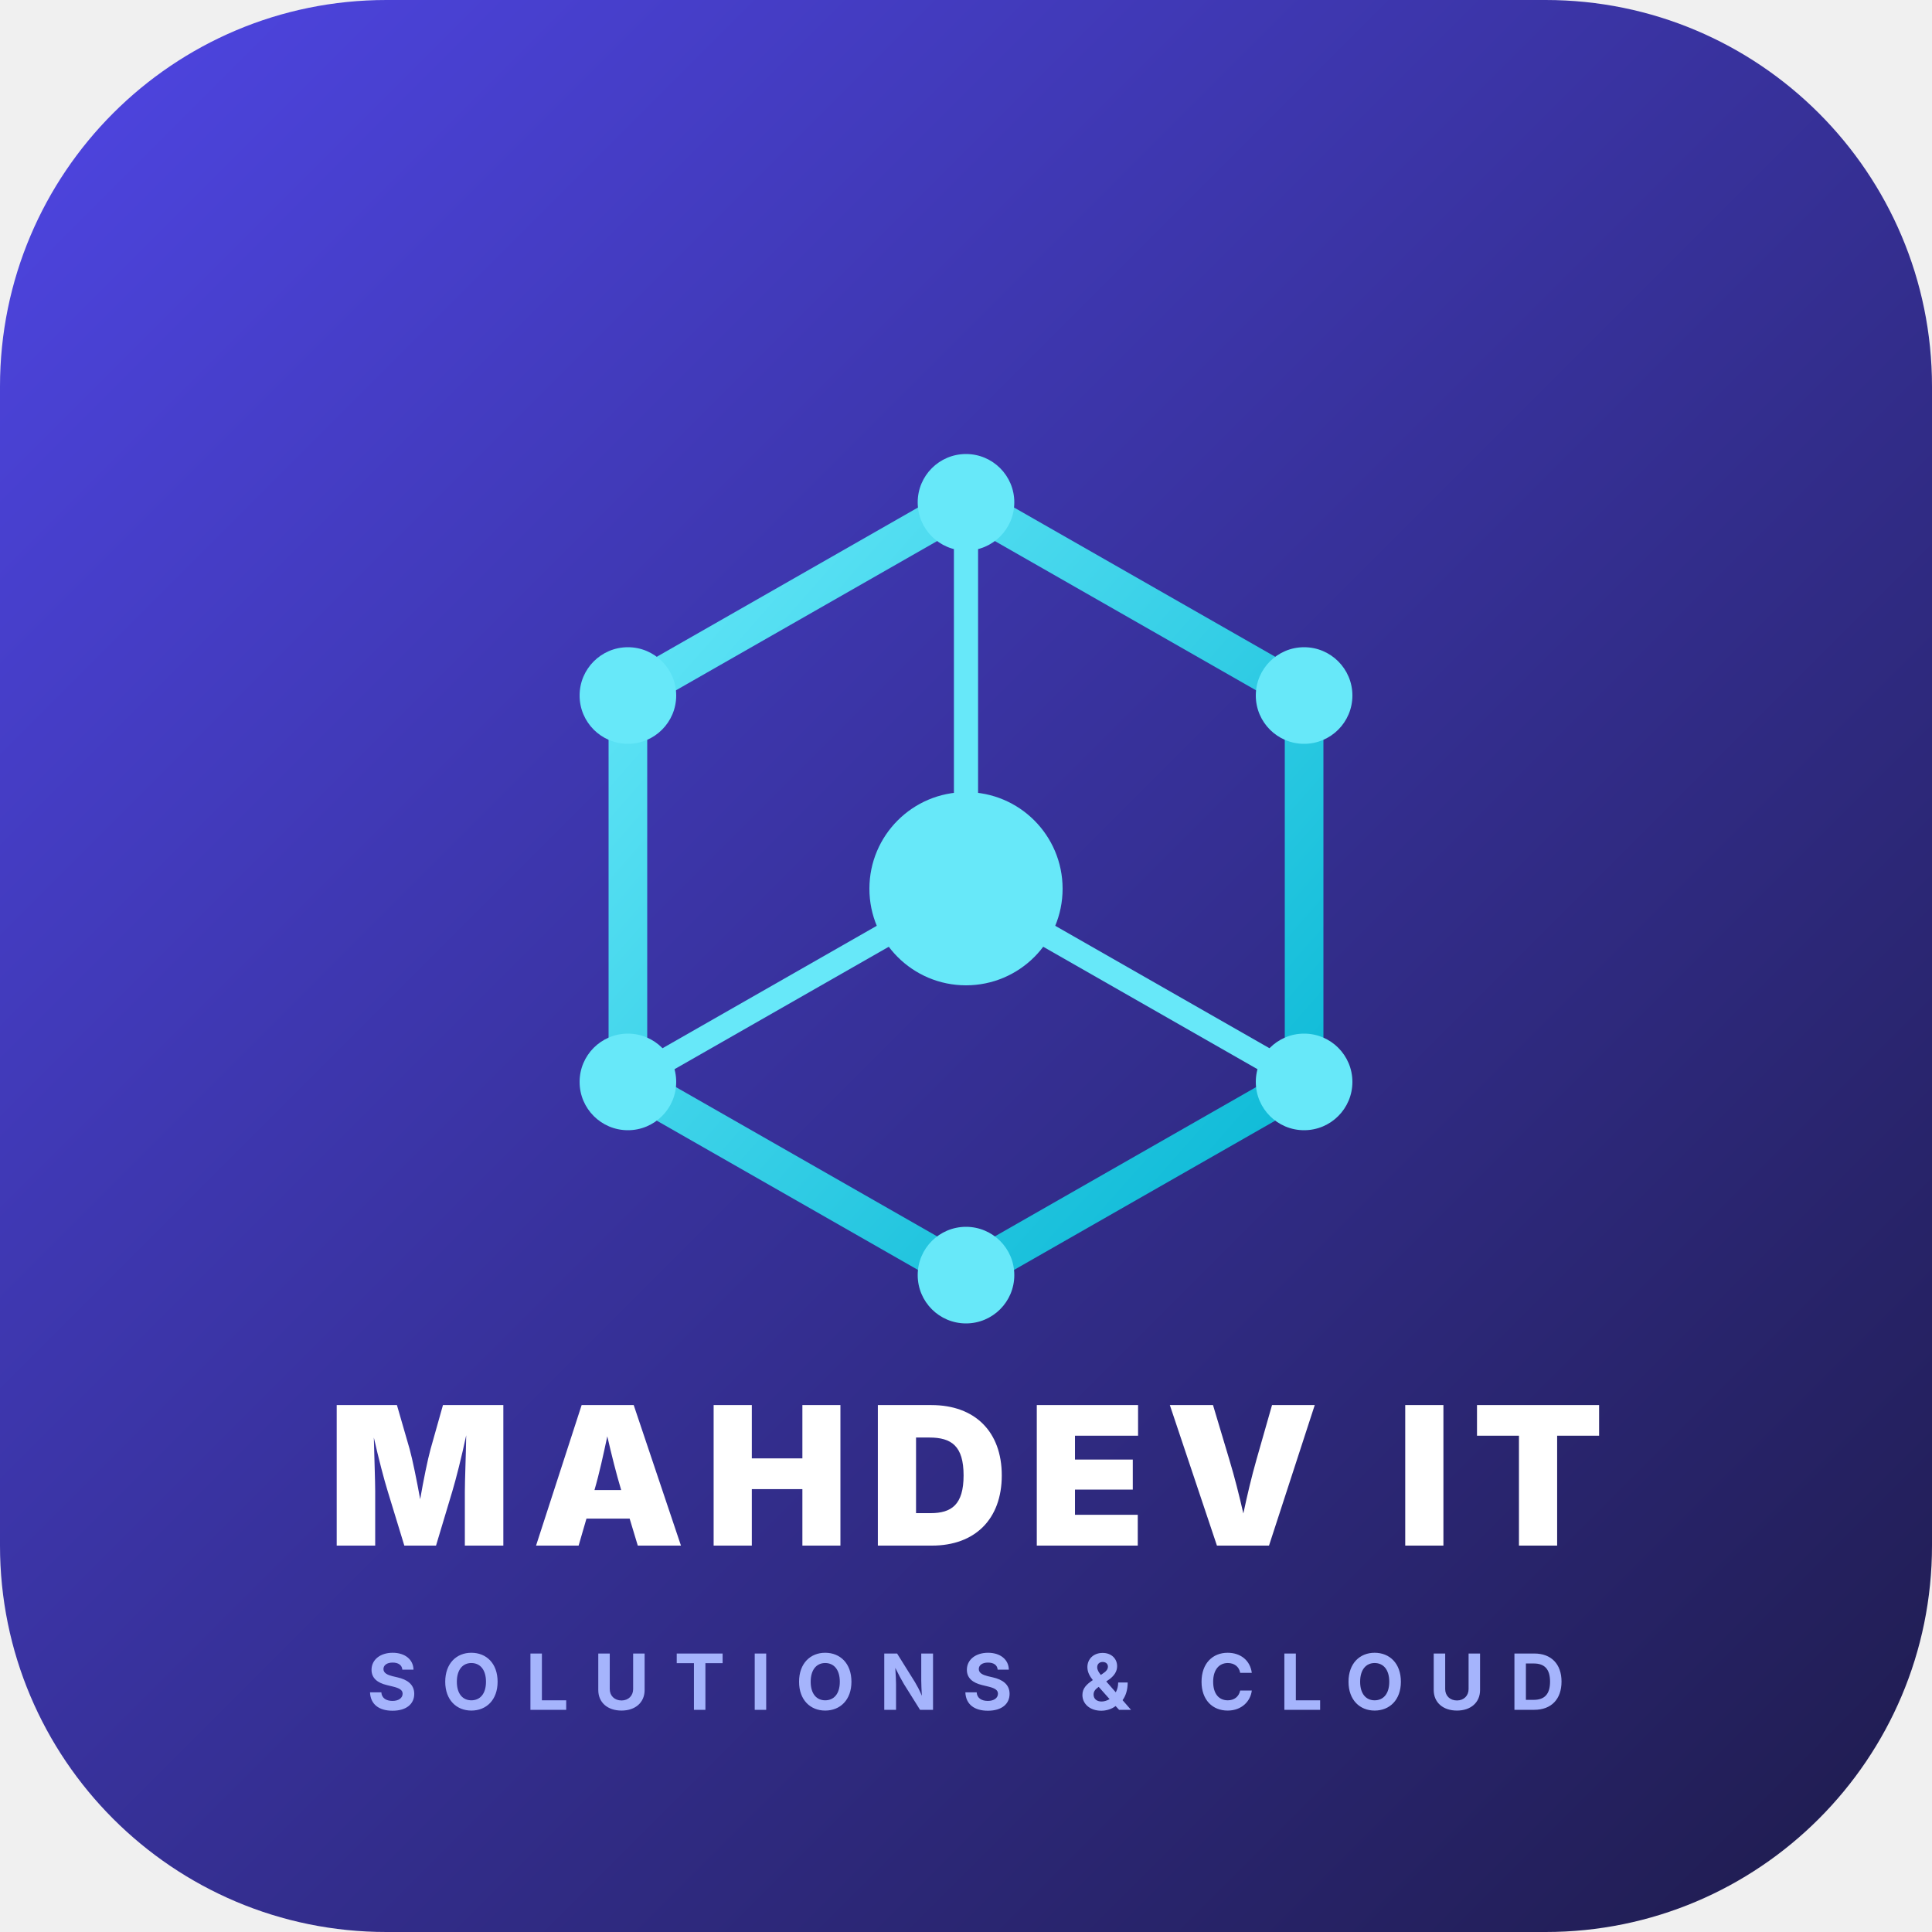
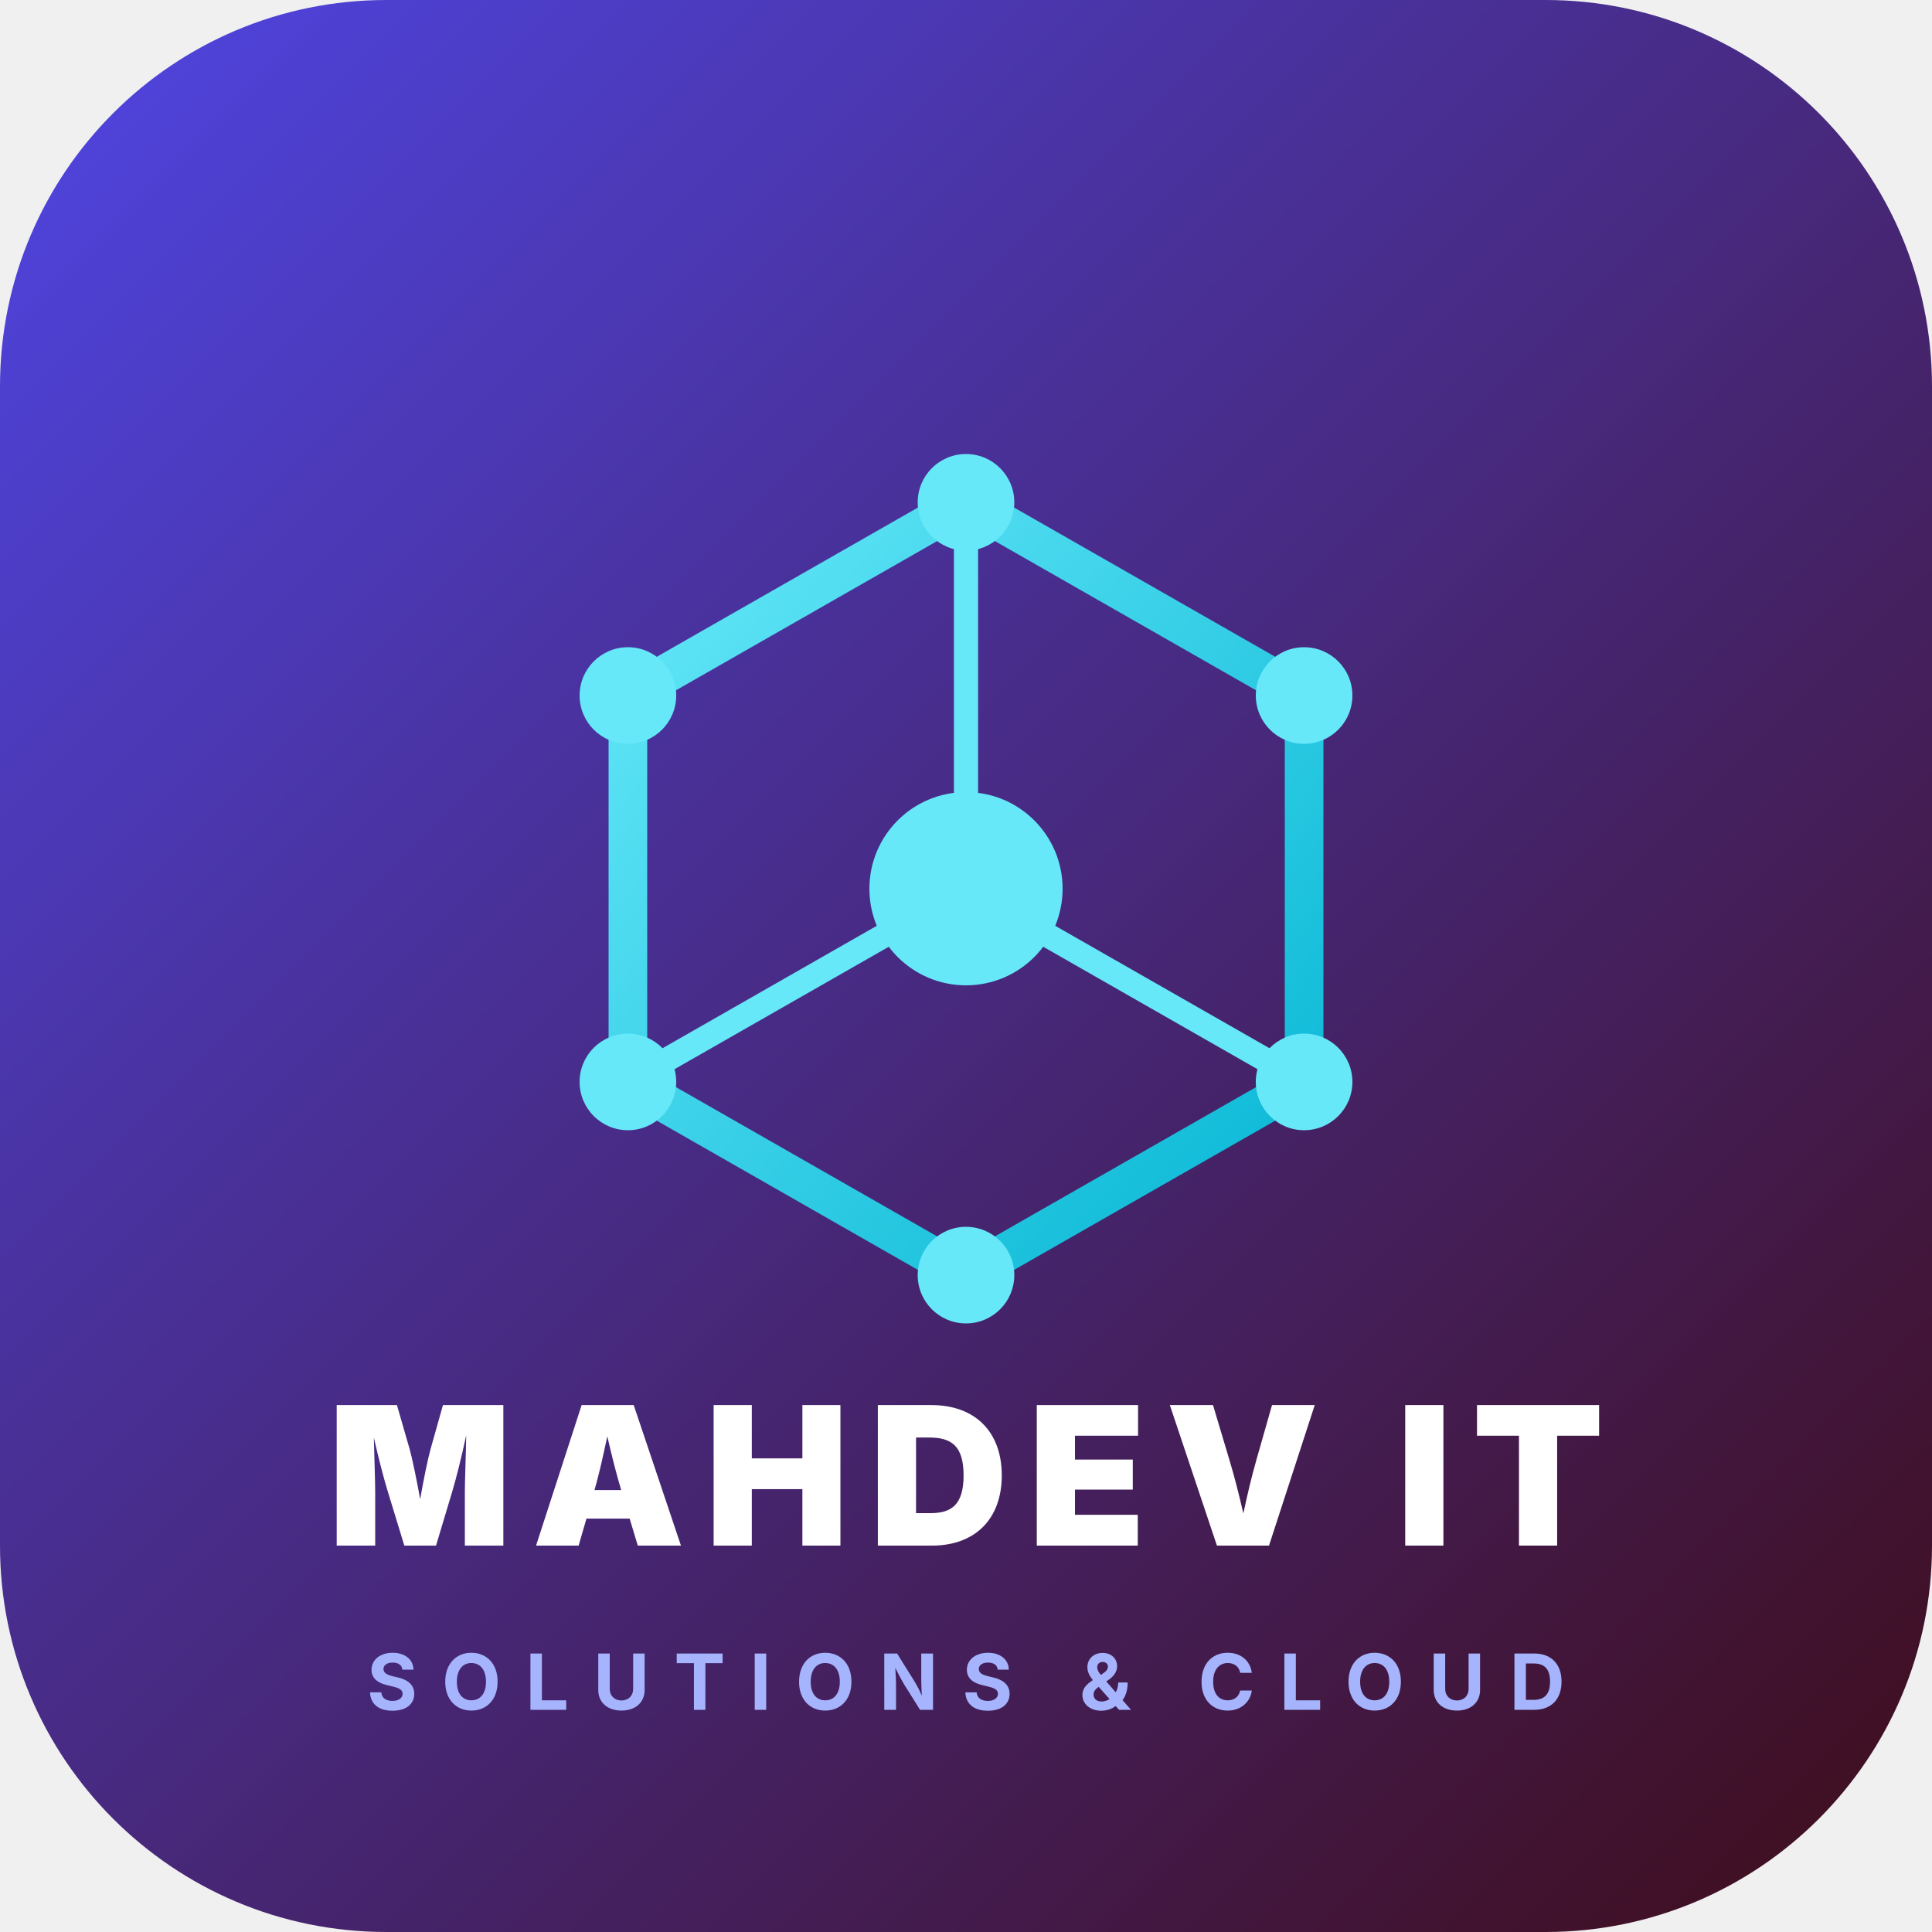
<svg xmlns="http://www.w3.org/2000/svg" viewBox="0 0 200 200" width="100%" height="100%">
  <defs>
    <linearGradient id="it-grad" x1="0%" y1="0%" x2="100%" y2="100%">
      <stop offset="0%" stop-color="#4F46E5" />
-       <stop offset="100%" stop-color="#1E1B4B" />
+       <stop offset="100%" stop-color="#3F0C17" />
    </linearGradient>
    <linearGradient id="cyan-grad" x1="0%" y1="0%" x2="100%" y2="100%">
      <stop offset="0%" stop-color="#67E8F9" />
      <stop offset="100%" stop-color="#06B6D4" />
    </linearGradient>
  </defs>
  <rect width="200" height="200" rx="40" fill="url(#it-grad)" />
  <polygon points="100,52 135,72 135,112 100,132 65,112 65,72" fill="none" stroke="url(#cyan-grad)" stroke-width="4" />
  <circle cx="100" cy="52" r="5" fill="#67E8F9" />
  <circle cx="135" cy="72" r="5" fill="#67E8F9" />
  <circle cx="135" cy="112" r="5" fill="#67E8F9" />
  <circle cx="100" cy="132" r="5" fill="#67E8F9" />
  <circle cx="65" cy="112" r="5" fill="#67E8F9" />
  <circle cx="65" cy="72" r="5" fill="#67E8F9" />
  <circle cx="100" cy="92" r="10" fill="#67E8F9" />
  <line x1="100" y1="92" x2="100" y2="52" stroke="#67E8F9" stroke-width="2.5" />
  <line x1="100" y1="92" x2="135" y2="112" stroke="#67E8F9" stroke-width="2.5" />
  <line x1="100" y1="92" x2="65" y2="112" stroke="#67E8F9" stroke-width="2.5" />
  <text x="100" y="160" font-family="system-ui, -apple-system, 'Inter', sans-serif" font-weight="900" font-size="20" fill="#FFFFFF" text-anchor="middle" letter-spacing="2">MAHDEV IT</text>
  <text x="100" y="177" font-family="system-ui, -apple-system, 'Inter', sans-serif" font-weight="700" font-size="8" fill="#A5B4FC" text-anchor="middle" letter-spacing="2.5">SOLUTIONS &amp; CLOUD</text>
</svg>
